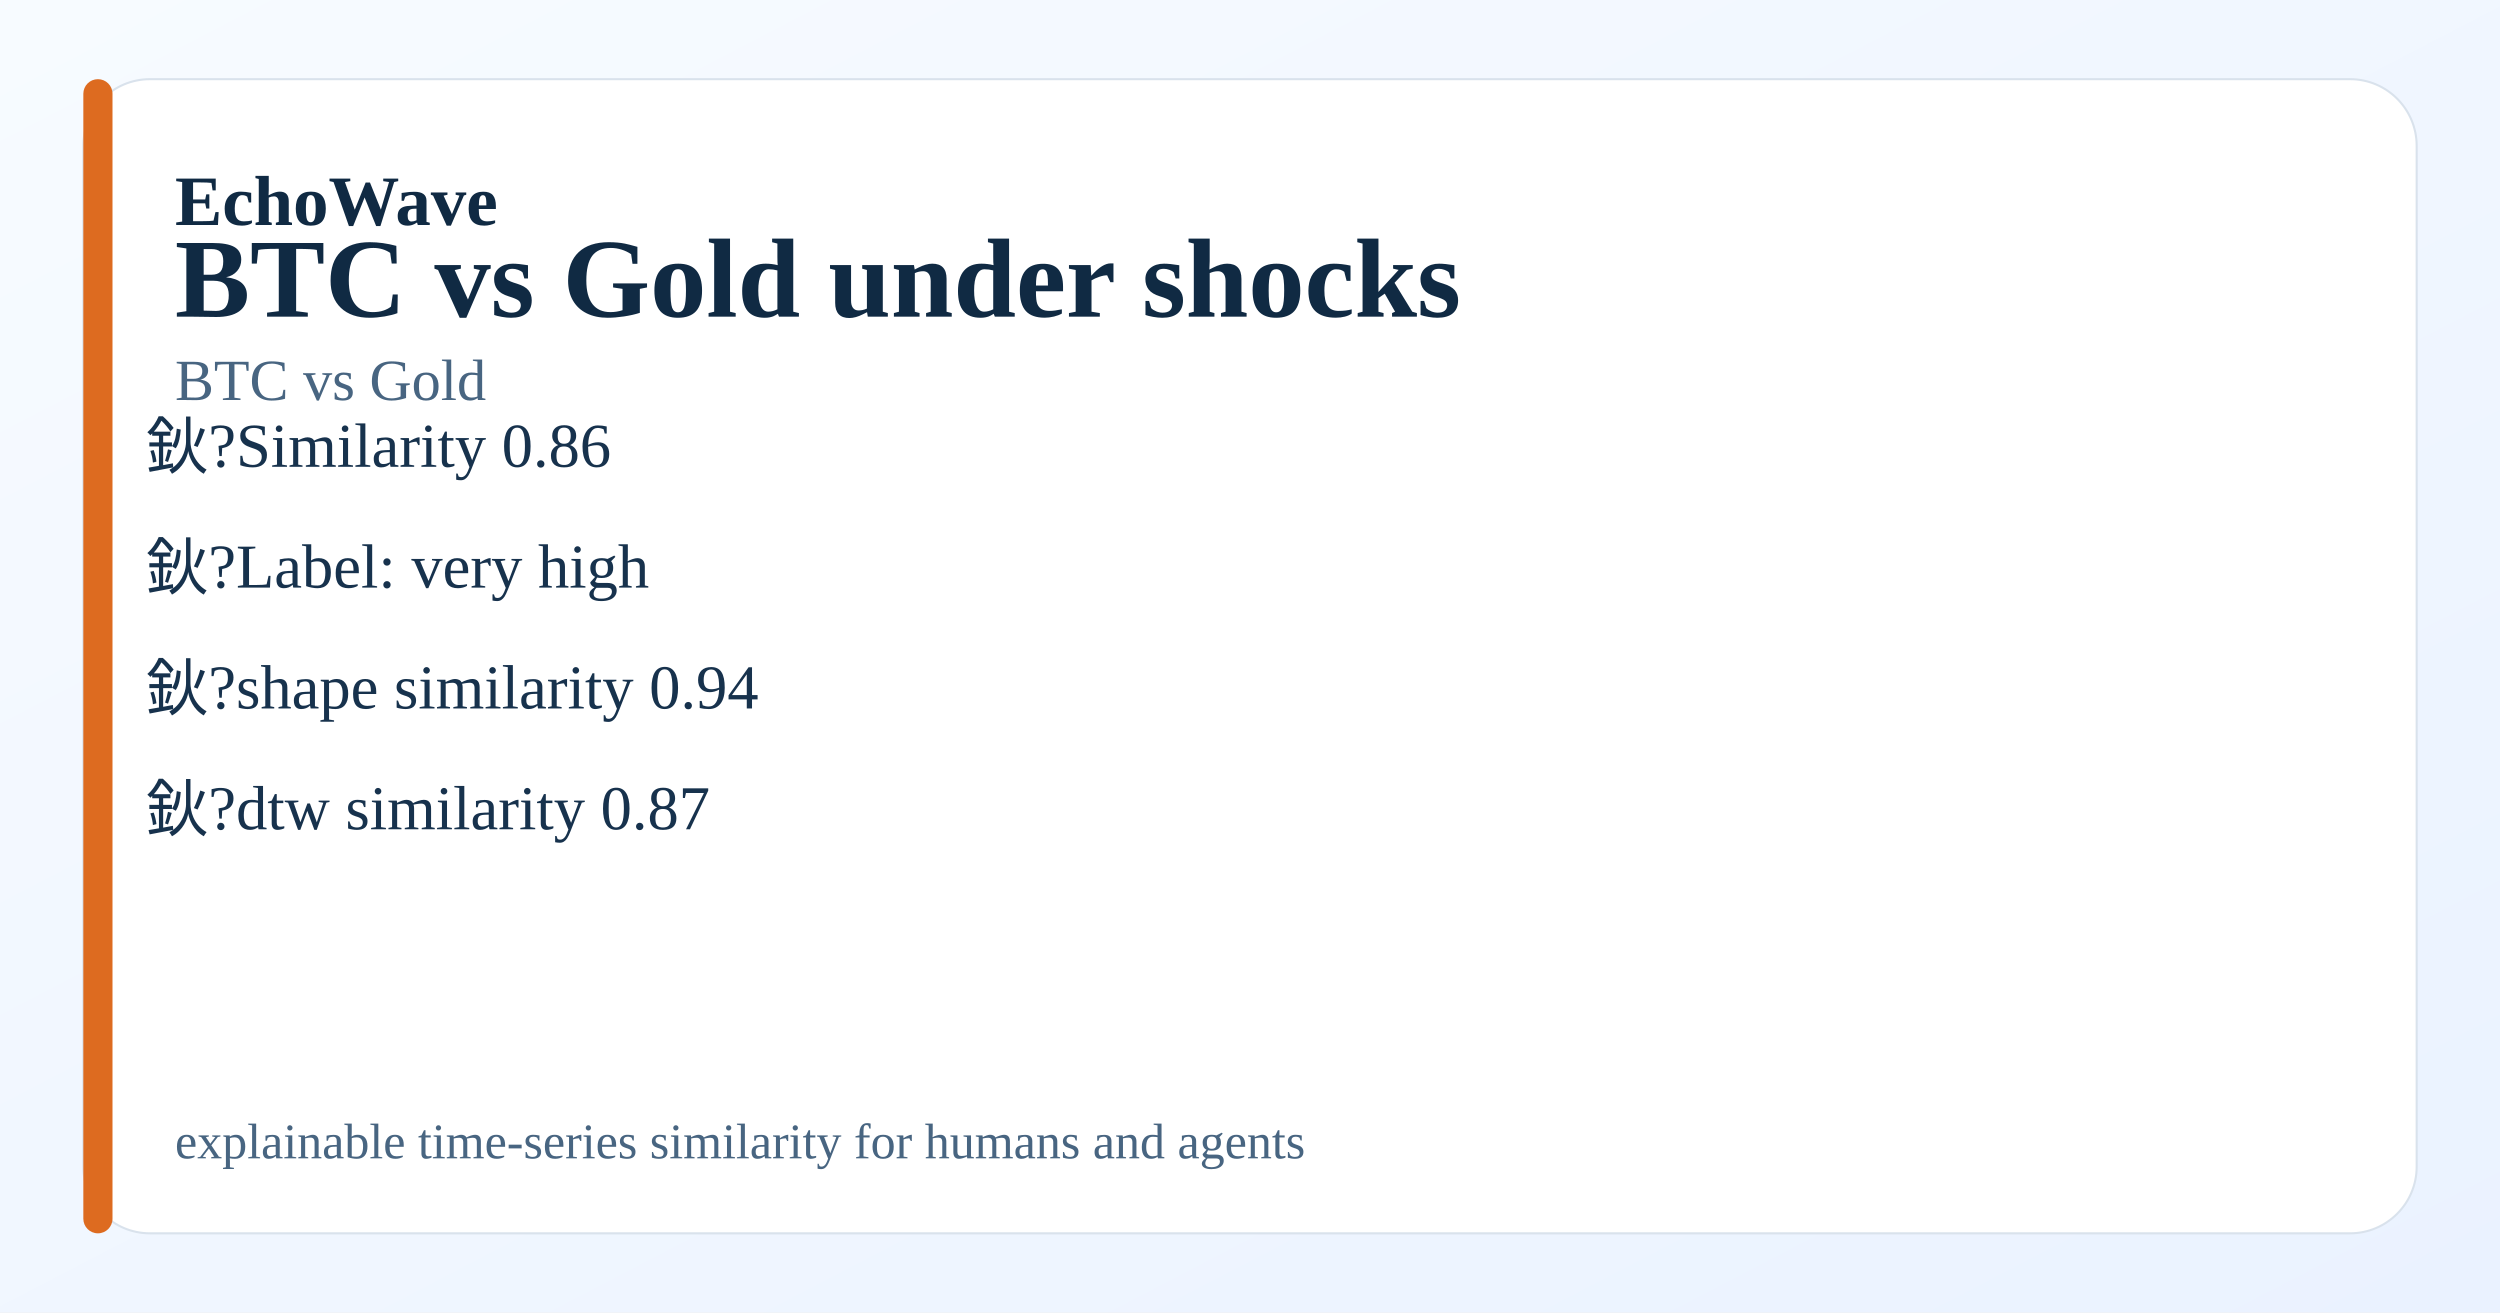
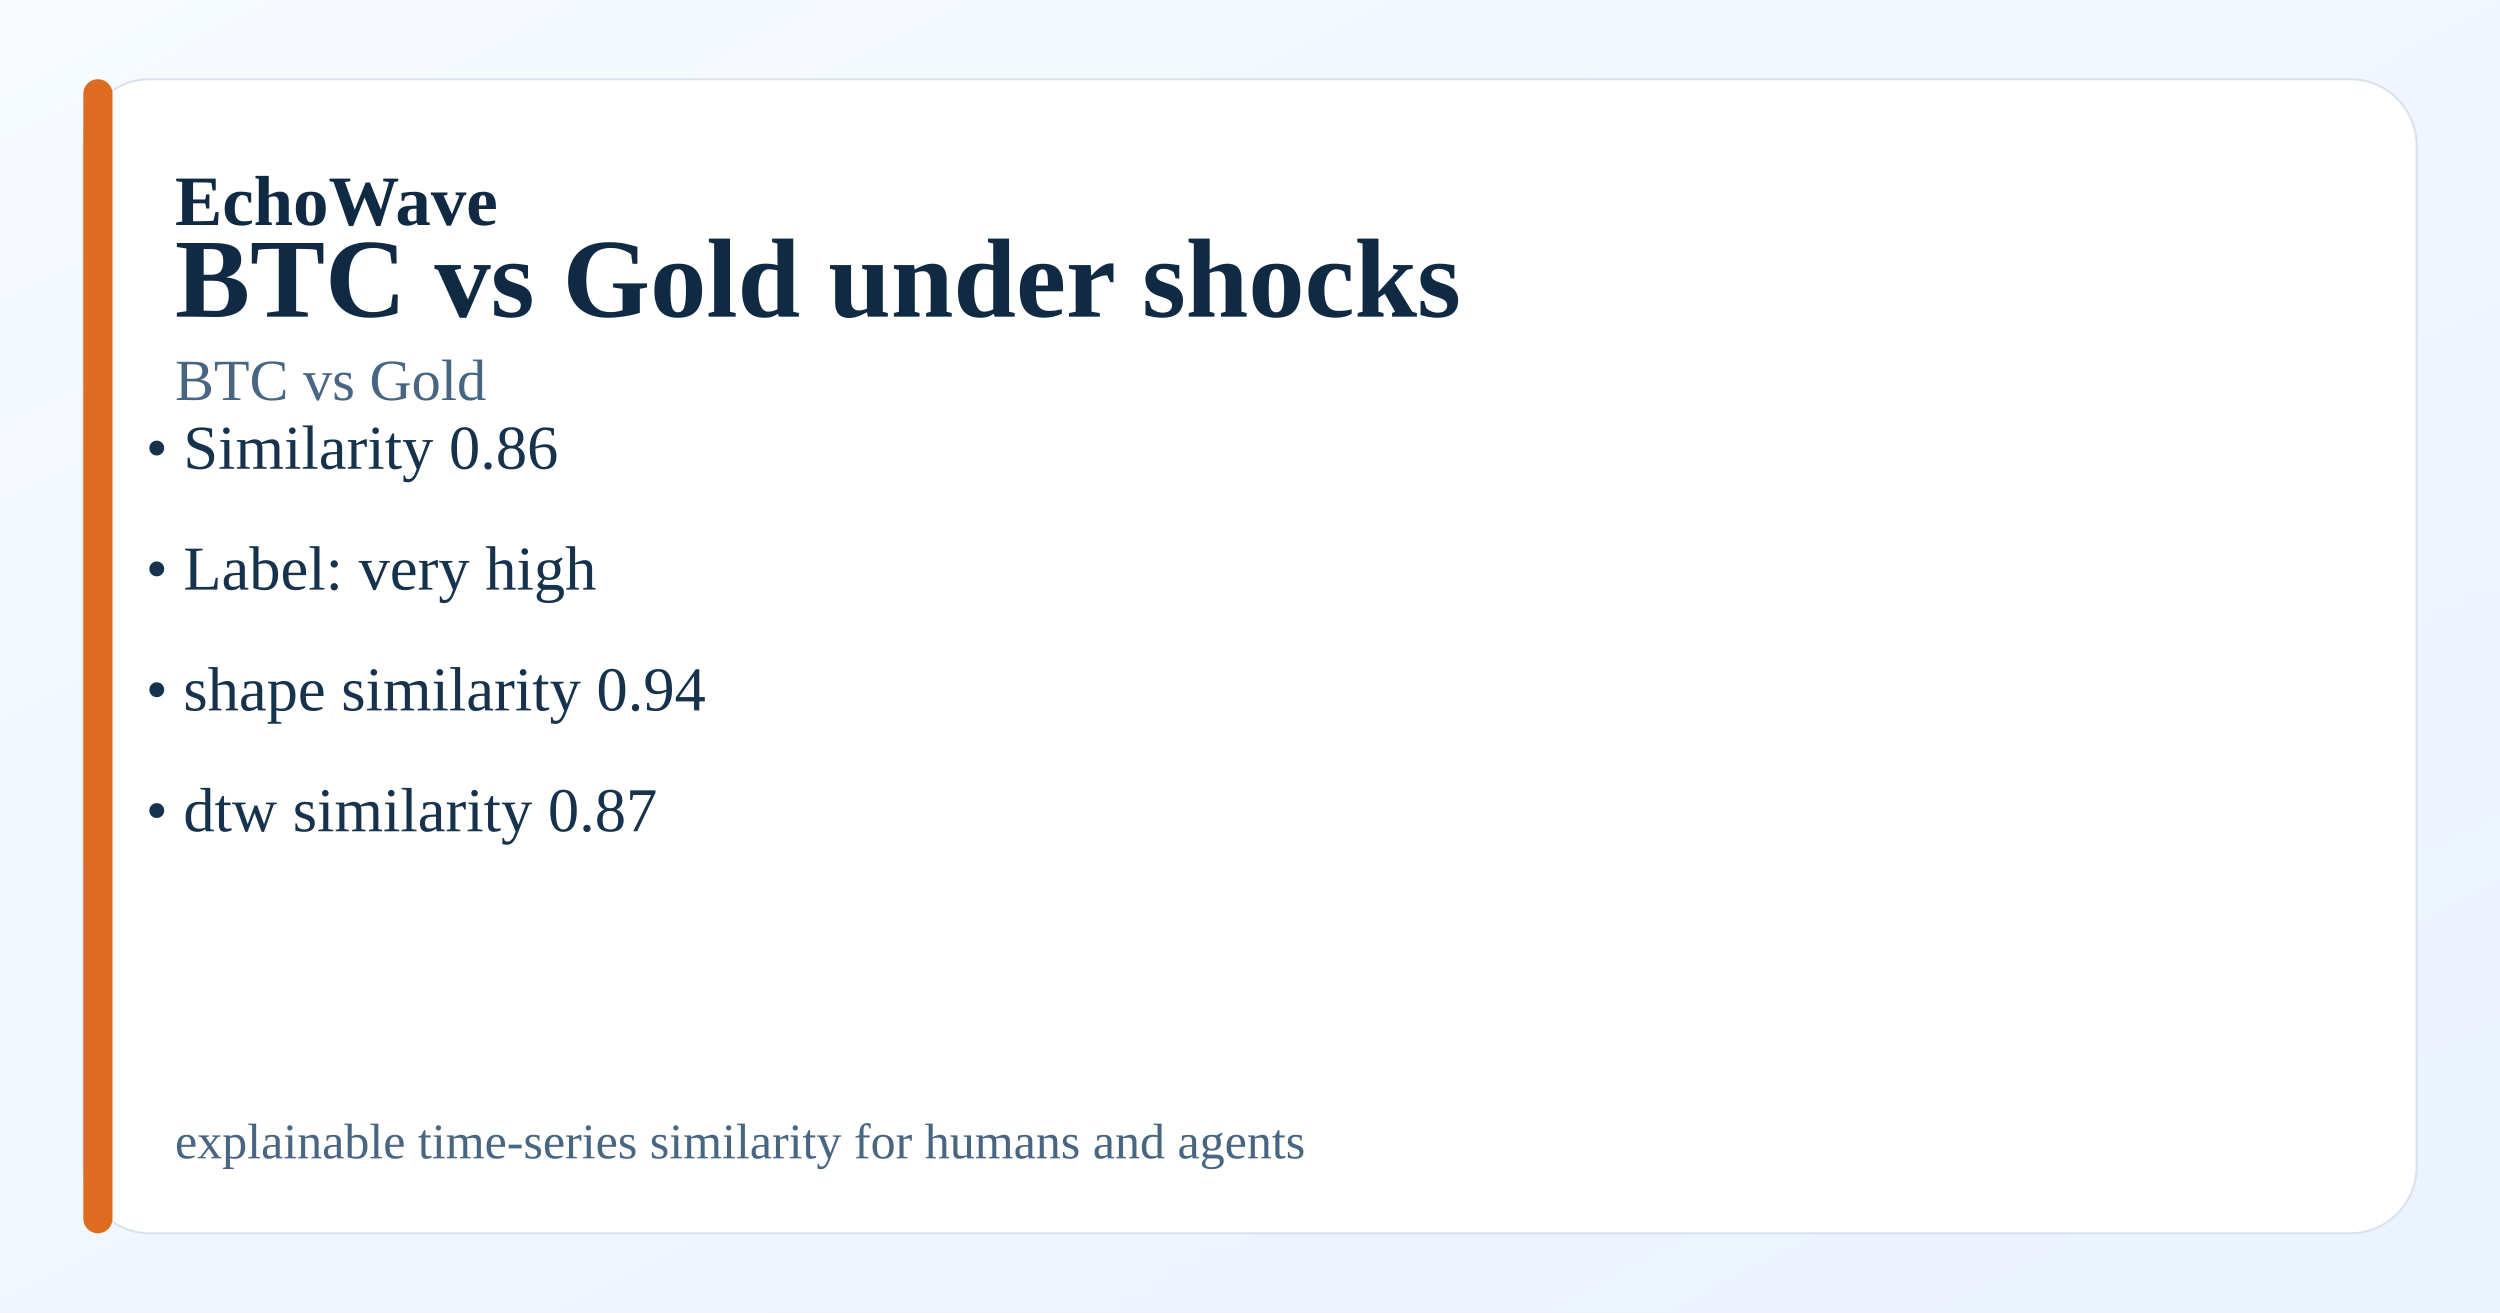
- <svg xmlns="http://www.w3.org/2000/svg" width="1200" height="630" viewBox="0 0 1200 630" role="img" aria-label="EchoWave social card 鈥?BTC vs Gold under shocks">
+ <svg xmlns="http://www.w3.org/2000/svg" width="1200" height="630" viewBox="0 0 1200 630" role="img" aria-label="EchoWave social card - BTC vs Gold under shocks">
  <defs>
    <linearGradient id="bg" x1="0" x2="1" y1="0" y2="1">
      <stop offset="0%" stop-color="#f7fbff" />
      <stop offset="100%" stop-color="#eaf2ff" />
    </linearGradient>
  </defs>
  <rect width="100%" height="100%" fill="url(#bg)" />
  <rect x="40" y="38" width="1120" height="554" rx="32" fill="white" stroke="#d9e2ec" />
  <rect x="40" y="38" width="14" height="554" rx="7" fill="#dd6b20" />
  <text x="84" y="108" font-size="34" font-weight="700" fill="#102a43">EchoWave</text>
  <text x="84" y="152" font-size="54" font-weight="800" fill="#102a43">BTC vs Gold under shocks</text>
  <text x="84" y="192" font-size="28" fill="#486581">BTC vs Gold</text>
-   <text x="70" y="225" font-size="30" fill="#17324d">鈥?Similarity 0.86</text>
-   <text x="70" y="283" font-size="30" fill="#17324d">鈥?Label: very high</text>
-   <text x="70" y="341" font-size="30" fill="#17324d">鈥?shape similarity 0.94</text>
-   <text x="70" y="399" font-size="30" fill="#17324d">鈥?dtw similarity 0.87</text>
+   <text x="70" y="225" font-size="30" fill="#17324d">• Similarity 0.86</text>
+   <text x="70" y="283" font-size="30" fill="#17324d">• Label: very high</text>
+   <text x="70" y="341" font-size="30" fill="#17324d">• shape similarity 0.94</text>
+   <text x="70" y="399" font-size="30" fill="#17324d">• dtw similarity 0.87</text>
  <text x="84" y="556" font-size="24" fill="#486581">explainable time-series similarity for humans and agents</text>
</svg>
